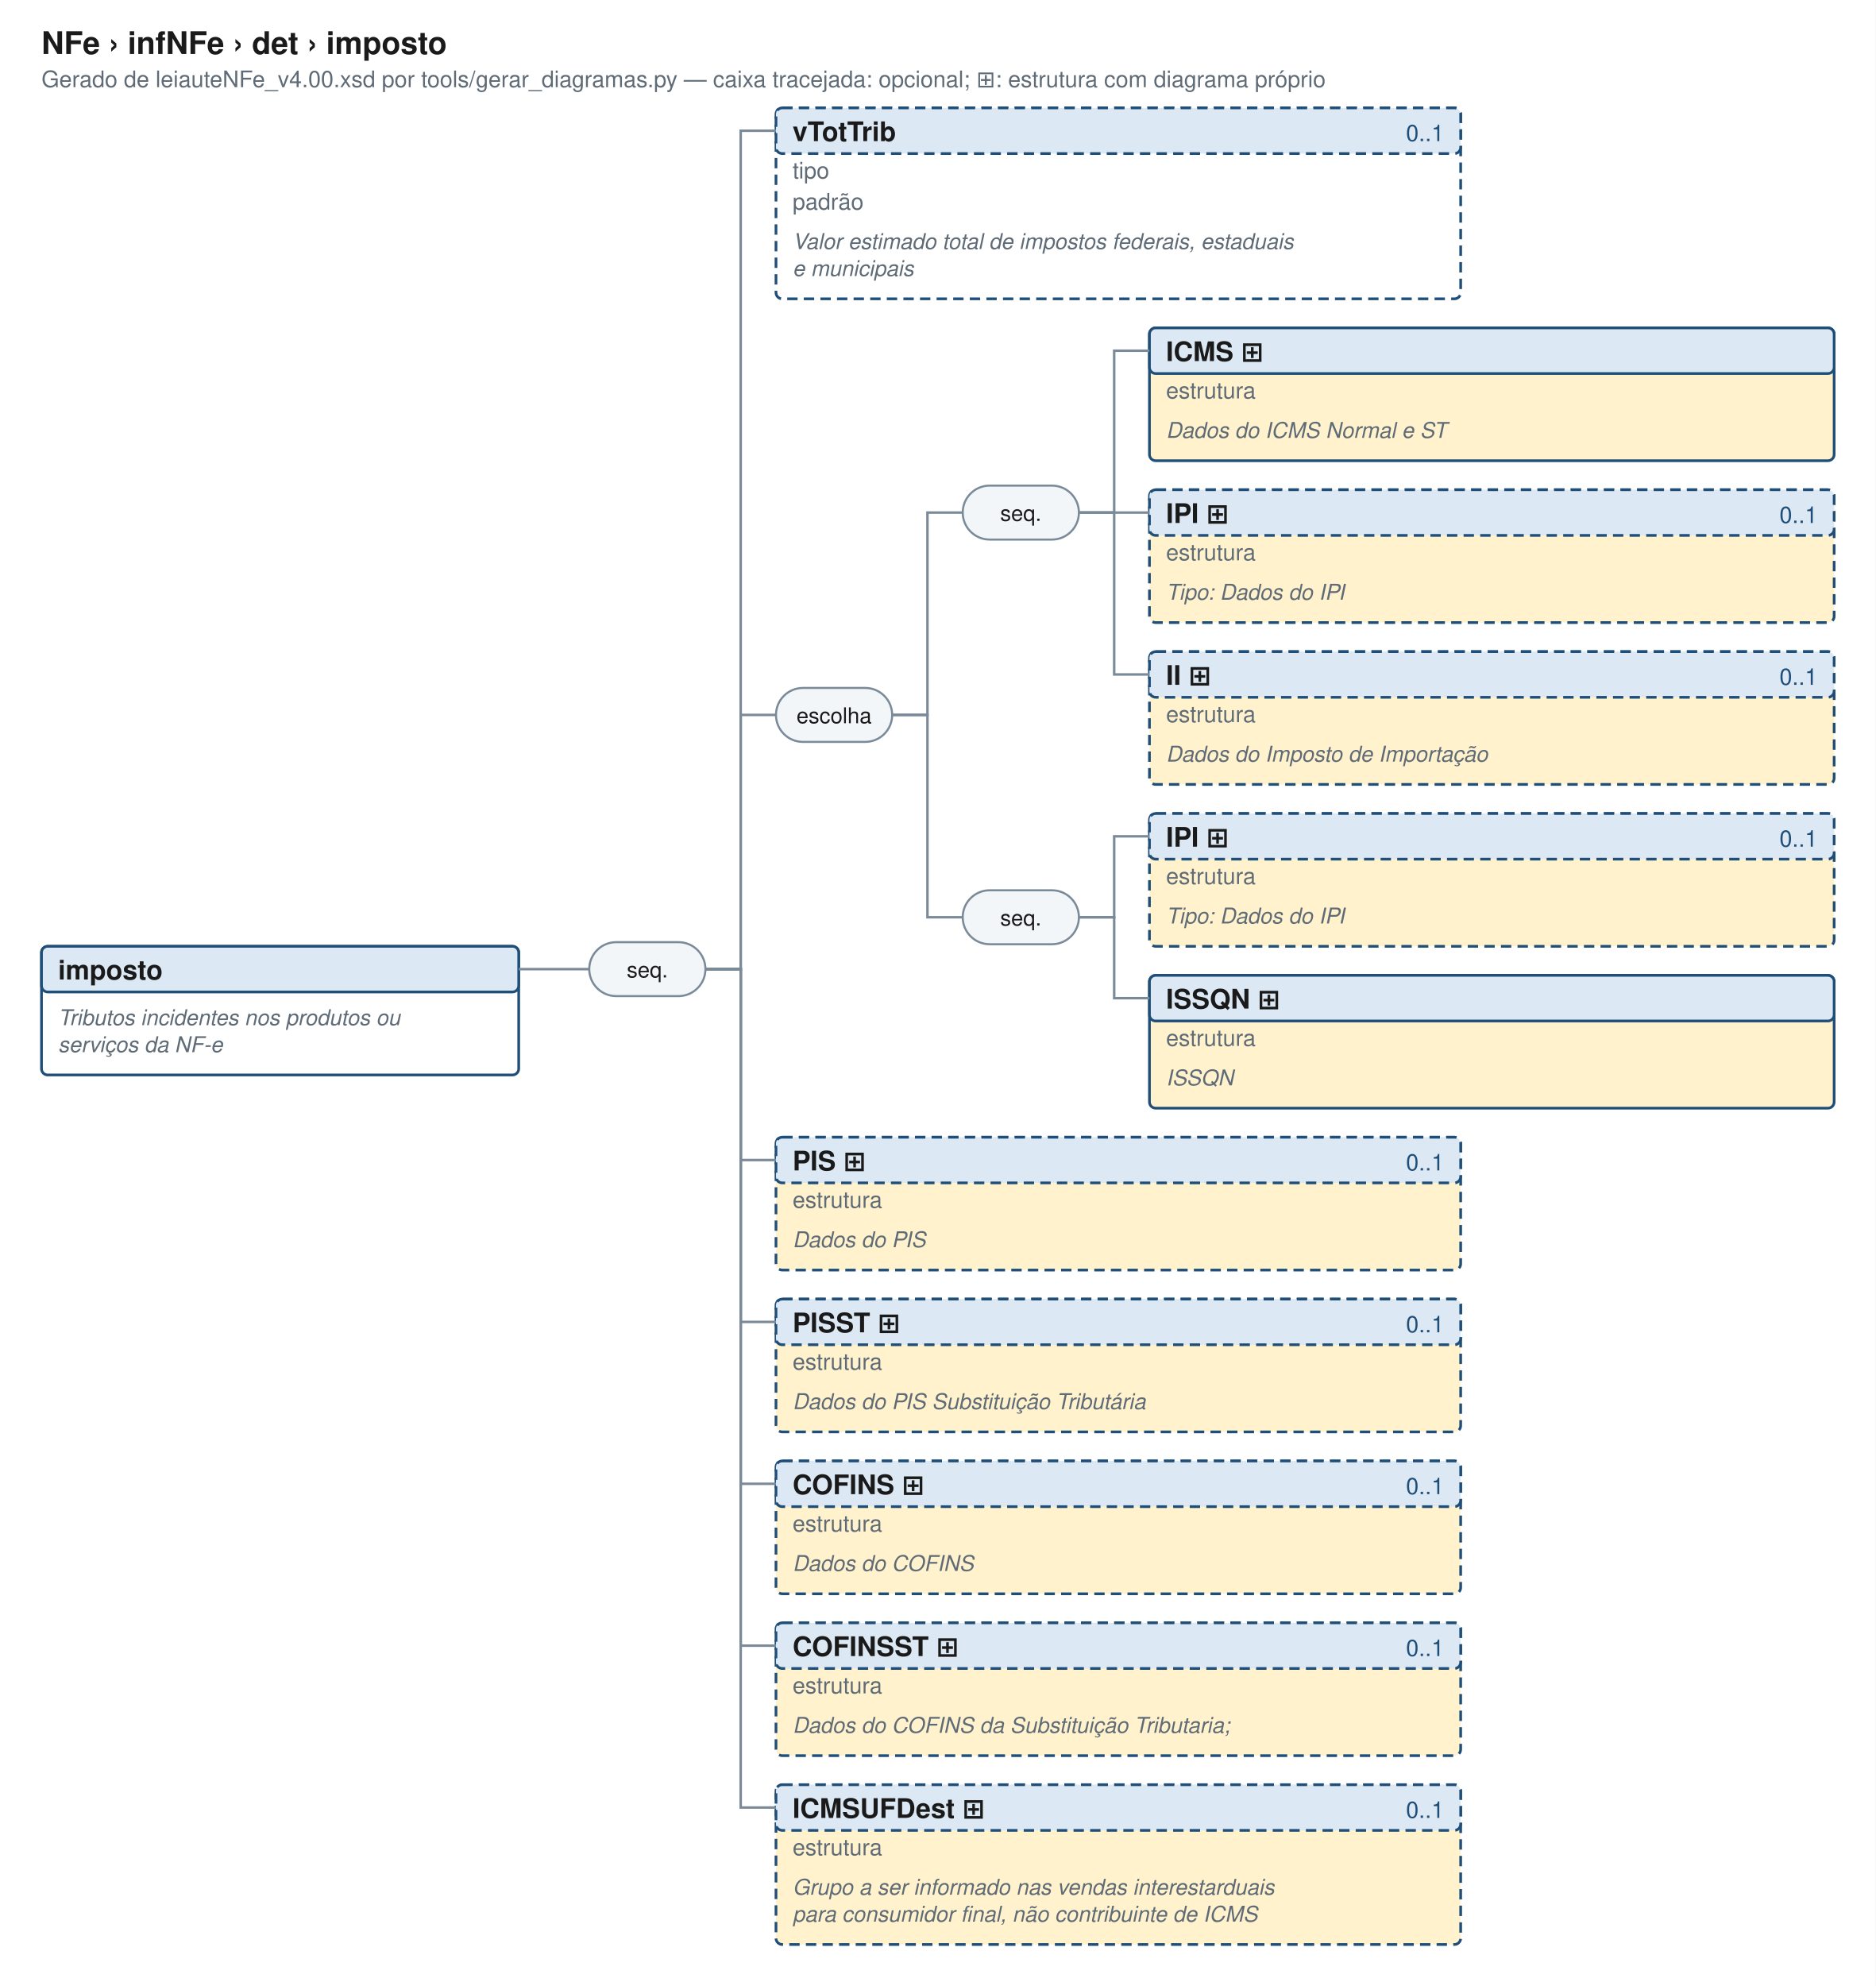
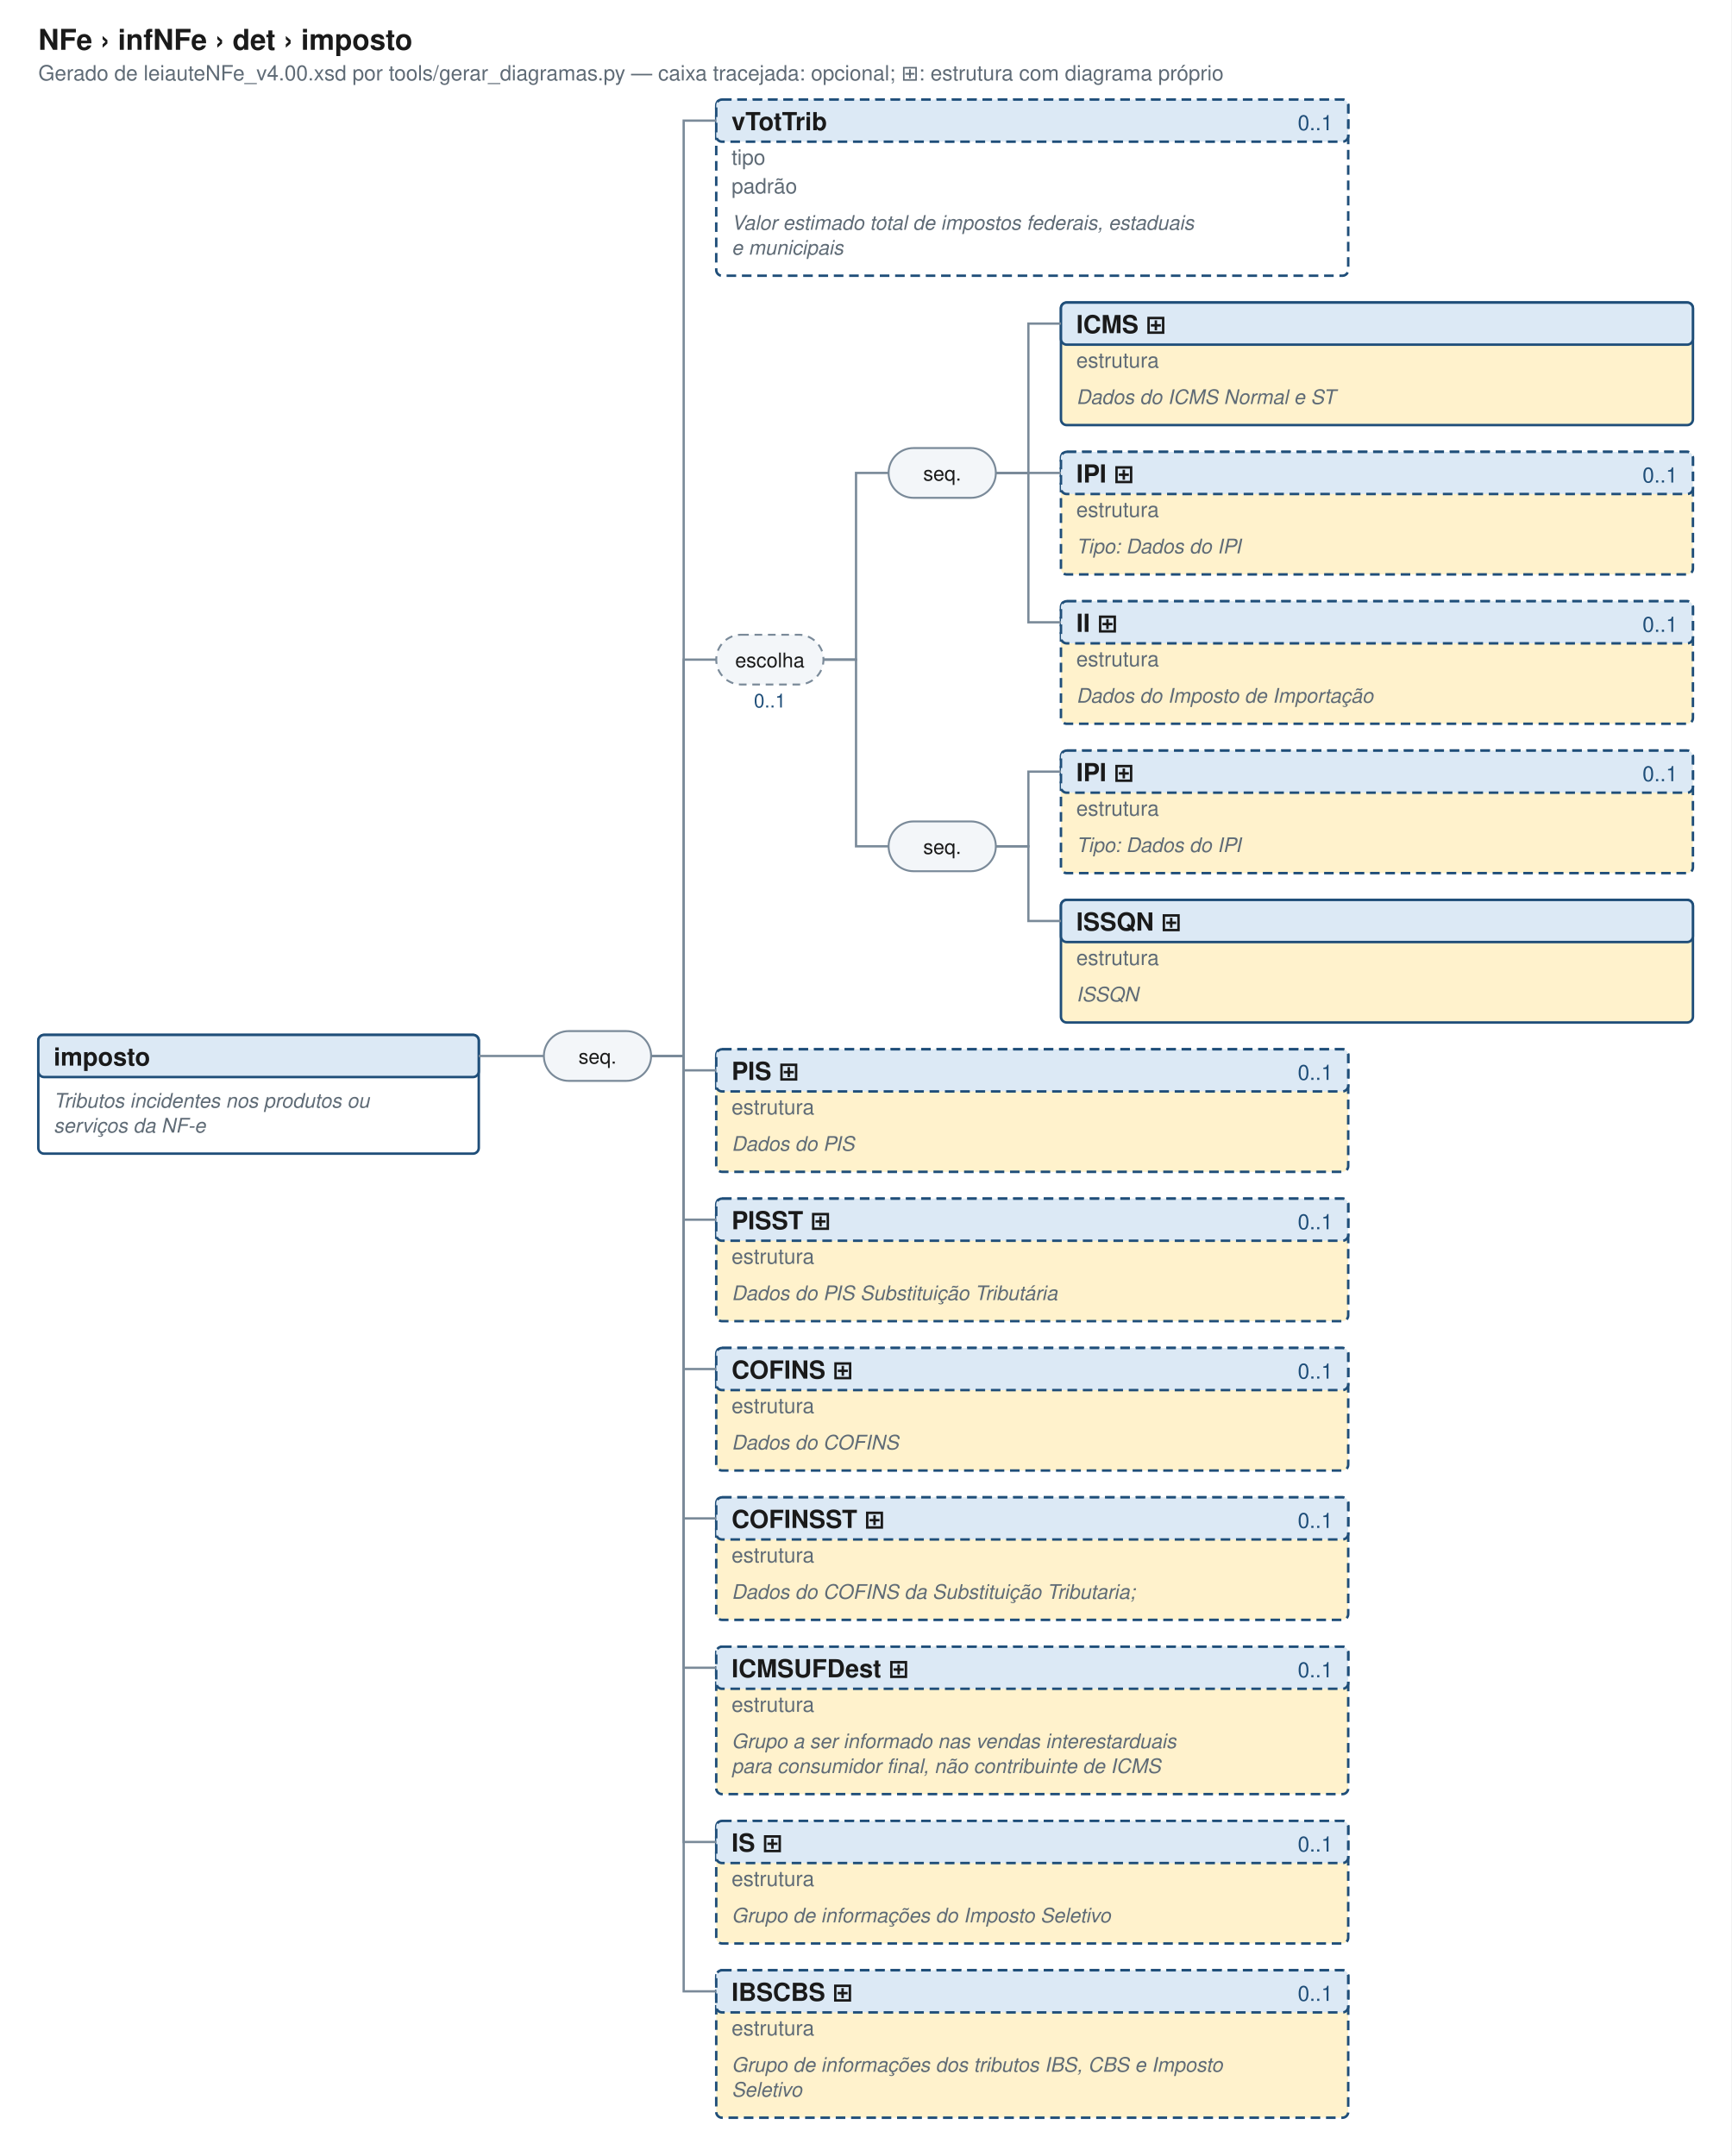
- <svg xmlns="http://www.w3.org/2000/svg" width="904" height="957" viewBox="0 0 904 957">
+ <svg xmlns="http://www.w3.org/2000/svg" width="904" height="1126" viewBox="0 0 904 1126">
  <rect width="100%" height="100%" fill="#ffffff" />
  <text x="20" y="26" font-family="Segoe UI, Helvetica, Arial, sans-serif" font-size="15" font-weight="bold" fill="#1a1a1a">NFe › infNFe › det › imposto</text>
  <text x="20" y="42" font-family="Segoe UI, Helvetica, Arial, sans-serif" font-size="11" fill="#5f6b76">Gerado de leiauteNFe_v4.00.xsd por tools/gerar_diagramas.py — caixa tracejada: opcional; ⊞: estrutura com diagrama próprio</text>
  <rect x="374" y="52" width="330" height="92" rx="3" fill="#ffffff" stroke="#1f4e79" stroke-width="1.3" stroke-dasharray="5,3" />
  <rect x="374" y="52" width="330" height="22" rx="3" fill="#dce9f5" stroke="#1f4e79" stroke-width="1.3" stroke-dasharray="5,3" />
  <text x="382" y="68" font-family="Segoe UI, Helvetica, Arial, sans-serif" font-size="13" font-weight="bold" fill="#1a1a1a">vTotTrib</text>
  <text x="696" y="68" font-family="Segoe UI, Helvetica, Arial, sans-serif" font-size="11" text-anchor="end" fill="#1f4e79">0..1</text>
  <text x="382" y="86" font-family="Segoe UI, Helvetica, Arial, sans-serif" font-size="11" fill="#5f6b76">tipo</text>
  <text x="448" y="86" font-family="Segoe UI, Helvetica, Arial, sans-serif" font-size="11" fill="#1a1a1a" />
  <text x="382" y="101" font-family="Segoe UI, Helvetica, Arial, sans-serif" font-size="11" fill="#5f6b76">padrão</text>
  <text x="448" y="101" font-family="Segoe UI, Helvetica, Arial, sans-serif" font-size="11" fill="#1a1a1a" />
  <text x="382" y="120" font-family="Segoe UI, Helvetica, Arial, sans-serif" font-size="10.5" font-style="italic" fill="#5f6b76">Valor estimado total de impostos federais, estaduais</text>
  <text x="382" y="133" font-family="Segoe UI, Helvetica, Arial, sans-serif" font-size="10.5" font-style="italic" fill="#5f6b76">e municipais</text>
  <a href="imposto/ICMS.svg">
    <rect x="554" y="158" width="330" height="64" rx="3" fill="#fff2cc" stroke="#1f4e79" stroke-width="1.3" />
    <rect x="554" y="158" width="330" height="22" rx="3" fill="#dce9f5" stroke="#1f4e79" stroke-width="1.3" />
    <text x="562" y="174" font-family="Segoe UI, Helvetica, Arial, sans-serif" font-size="13" font-weight="bold" fill="#1a1a1a">ICMS ⊞</text>
    <text x="562" y="192" font-family="Segoe UI, Helvetica, Arial, sans-serif" font-size="11" fill="#5f6b76">estrutura</text>
    <text x="628" y="192" font-family="Segoe UI, Helvetica, Arial, sans-serif" font-size="11" fill="#1a1a1a" />
    <text x="562" y="211" font-family="Segoe UI, Helvetica, Arial, sans-serif" font-size="10.5" font-style="italic" fill="#5f6b76">Dados do ICMS Normal e ST</text>
  </a>
  <a href="imposto/IPI.svg">
    <rect x="554" y="236" width="330" height="64" rx="3" fill="#fff2cc" stroke="#1f4e79" stroke-width="1.3" stroke-dasharray="5,3" />
    <rect x="554" y="236" width="330" height="22" rx="3" fill="#dce9f5" stroke="#1f4e79" stroke-width="1.3" stroke-dasharray="5,3" />
    <text x="562" y="252" font-family="Segoe UI, Helvetica, Arial, sans-serif" font-size="13" font-weight="bold" fill="#1a1a1a">IPI ⊞</text>
    <text x="876" y="252" font-family="Segoe UI, Helvetica, Arial, sans-serif" font-size="11" text-anchor="end" fill="#1f4e79">0..1</text>
    <text x="562" y="270" font-family="Segoe UI, Helvetica, Arial, sans-serif" font-size="11" fill="#5f6b76">estrutura</text>
    <text x="628" y="270" font-family="Segoe UI, Helvetica, Arial, sans-serif" font-size="11" fill="#1a1a1a" />
    <text x="562" y="289" font-family="Segoe UI, Helvetica, Arial, sans-serif" font-size="10.5" font-style="italic" fill="#5f6b76">Tipo: Dados do IPI</text>
  </a>
  <a href="imposto/II.svg">
    <rect x="554" y="314" width="330" height="64" rx="3" fill="#fff2cc" stroke="#1f4e79" stroke-width="1.3" stroke-dasharray="5,3" />
    <rect x="554" y="314" width="330" height="22" rx="3" fill="#dce9f5" stroke="#1f4e79" stroke-width="1.3" stroke-dasharray="5,3" />
    <text x="562" y="330" font-family="Segoe UI, Helvetica, Arial, sans-serif" font-size="13" font-weight="bold" fill="#1a1a1a">II ⊞</text>
    <text x="876" y="330" font-family="Segoe UI, Helvetica, Arial, sans-serif" font-size="11" text-anchor="end" fill="#1f4e79">0..1</text>
    <text x="562" y="348" font-family="Segoe UI, Helvetica, Arial, sans-serif" font-size="11" fill="#5f6b76">estrutura</text>
    <text x="628" y="348" font-family="Segoe UI, Helvetica, Arial, sans-serif" font-size="11" fill="#1a1a1a" />
    <text x="562" y="367" font-family="Segoe UI, Helvetica, Arial, sans-serif" font-size="10.5" font-style="italic" fill="#5f6b76">Dados do Imposto de Importação</text>
  </a>
  <rect x="464" y="234.0" width="56" height="26" rx="13" fill="#f3f6f9" stroke="#7a8a99" />
  <text x="492.0" y="251.0" font-family="Segoe UI, Helvetica, Arial, sans-serif" font-size="10.5" text-anchor="middle" fill="#1a1a1a">seq.</text>
  <path d="M520,247.0 H537.0 V169 H554" fill="none" stroke="#7a8a99" stroke-width="1.2" />
  <path d="M520,247.0 H537.0 V247 H554" fill="none" stroke="#7a8a99" stroke-width="1.2" />
  <path d="M520,247.0 H537.0 V325 H554" fill="none" stroke="#7a8a99" stroke-width="1.2" />
  <a href="imposto/IPI.svg">
    <rect x="554" y="392" width="330" height="64" rx="3" fill="#fff2cc" stroke="#1f4e79" stroke-width="1.3" stroke-dasharray="5,3" />
    <rect x="554" y="392" width="330" height="22" rx="3" fill="#dce9f5" stroke="#1f4e79" stroke-width="1.3" stroke-dasharray="5,3" />
    <text x="562" y="408" font-family="Segoe UI, Helvetica, Arial, sans-serif" font-size="13" font-weight="bold" fill="#1a1a1a">IPI ⊞</text>
    <text x="876" y="408" font-family="Segoe UI, Helvetica, Arial, sans-serif" font-size="11" text-anchor="end" fill="#1f4e79">0..1</text>
    <text x="562" y="426" font-family="Segoe UI, Helvetica, Arial, sans-serif" font-size="11" fill="#5f6b76">estrutura</text>
    <text x="628" y="426" font-family="Segoe UI, Helvetica, Arial, sans-serif" font-size="11" fill="#1a1a1a" />
    <text x="562" y="445" font-family="Segoe UI, Helvetica, Arial, sans-serif" font-size="10.5" font-style="italic" fill="#5f6b76">Tipo: Dados do IPI</text>
  </a>
  <a href="imposto/ISSQN.svg">
    <rect x="554" y="470" width="330" height="64" rx="3" fill="#fff2cc" stroke="#1f4e79" stroke-width="1.3" />
    <rect x="554" y="470" width="330" height="22" rx="3" fill="#dce9f5" stroke="#1f4e79" stroke-width="1.3" />
    <text x="562" y="486" font-family="Segoe UI, Helvetica, Arial, sans-serif" font-size="13" font-weight="bold" fill="#1a1a1a">ISSQN ⊞</text>
    <text x="562" y="504" font-family="Segoe UI, Helvetica, Arial, sans-serif" font-size="11" fill="#5f6b76">estrutura</text>
    <text x="628" y="504" font-family="Segoe UI, Helvetica, Arial, sans-serif" font-size="11" fill="#1a1a1a" />
    <text x="562" y="523" font-family="Segoe UI, Helvetica, Arial, sans-serif" font-size="10.5" font-style="italic" fill="#5f6b76">ISSQN</text>
  </a>
  <rect x="464" y="429.0" width="56" height="26" rx="13" fill="#f3f6f9" stroke="#7a8a99" />
  <text x="492.0" y="446.0" font-family="Segoe UI, Helvetica, Arial, sans-serif" font-size="10.5" text-anchor="middle" fill="#1a1a1a">seq.</text>
  <path d="M520,442.0 H537.0 V403 H554" fill="none" stroke="#7a8a99" stroke-width="1.2" />
  <path d="M520,442.0 H537.0 V481 H554" fill="none" stroke="#7a8a99" stroke-width="1.2" />
-   <rect x="374" y="331.5" width="56" height="26" rx="13" fill="#f3f6f9" stroke="#7a8a99" />
+   <rect x="374" y="331.5" width="56" height="26" rx="13" fill="#f3f6f9" stroke="#7a8a99" stroke-dasharray="4,3" />
  <text x="402.0" y="348.5" font-family="Segoe UI, Helvetica, Arial, sans-serif" font-size="10.5" text-anchor="middle" fill="#1a1a1a">escolha</text>
+   <text x="402.0" y="369.5" font-family="Segoe UI, Helvetica, Arial, sans-serif" font-size="10" text-anchor="middle" fill="#1f4e79">0..1</text>
  <path d="M430,344.5 H447.0 V247.0 H464" fill="none" stroke="#7a8a99" stroke-width="1.2" />
  <path d="M430,344.5 H447.0 V442.0 H464" fill="none" stroke="#7a8a99" stroke-width="1.2" />
  <a href="imposto/PIS.svg">
    <rect x="374" y="548" width="330" height="64" rx="3" fill="#fff2cc" stroke="#1f4e79" stroke-width="1.3" stroke-dasharray="5,3" />
    <rect x="374" y="548" width="330" height="22" rx="3" fill="#dce9f5" stroke="#1f4e79" stroke-width="1.3" stroke-dasharray="5,3" />
    <text x="382" y="564" font-family="Segoe UI, Helvetica, Arial, sans-serif" font-size="13" font-weight="bold" fill="#1a1a1a">PIS ⊞</text>
    <text x="696" y="564" font-family="Segoe UI, Helvetica, Arial, sans-serif" font-size="11" text-anchor="end" fill="#1f4e79">0..1</text>
    <text x="382" y="582" font-family="Segoe UI, Helvetica, Arial, sans-serif" font-size="11" fill="#5f6b76">estrutura</text>
    <text x="448" y="582" font-family="Segoe UI, Helvetica, Arial, sans-serif" font-size="11" fill="#1a1a1a" />
    <text x="382" y="601" font-family="Segoe UI, Helvetica, Arial, sans-serif" font-size="10.5" font-style="italic" fill="#5f6b76">Dados do PIS</text>
  </a>
  <a href="imposto/PISST.svg">
    <rect x="374" y="626" width="330" height="64" rx="3" fill="#fff2cc" stroke="#1f4e79" stroke-width="1.3" stroke-dasharray="5,3" />
    <rect x="374" y="626" width="330" height="22" rx="3" fill="#dce9f5" stroke="#1f4e79" stroke-width="1.3" stroke-dasharray="5,3" />
    <text x="382" y="642" font-family="Segoe UI, Helvetica, Arial, sans-serif" font-size="13" font-weight="bold" fill="#1a1a1a">PISST ⊞</text>
    <text x="696" y="642" font-family="Segoe UI, Helvetica, Arial, sans-serif" font-size="11" text-anchor="end" fill="#1f4e79">0..1</text>
    <text x="382" y="660" font-family="Segoe UI, Helvetica, Arial, sans-serif" font-size="11" fill="#5f6b76">estrutura</text>
    <text x="448" y="660" font-family="Segoe UI, Helvetica, Arial, sans-serif" font-size="11" fill="#1a1a1a" />
    <text x="382" y="679" font-family="Segoe UI, Helvetica, Arial, sans-serif" font-size="10.5" font-style="italic" fill="#5f6b76">Dados do PIS Substituição Tributária</text>
  </a>
  <a href="imposto/COFINS.svg">
    <rect x="374" y="704" width="330" height="64" rx="3" fill="#fff2cc" stroke="#1f4e79" stroke-width="1.3" stroke-dasharray="5,3" />
    <rect x="374" y="704" width="330" height="22" rx="3" fill="#dce9f5" stroke="#1f4e79" stroke-width="1.3" stroke-dasharray="5,3" />
    <text x="382" y="720" font-family="Segoe UI, Helvetica, Arial, sans-serif" font-size="13" font-weight="bold" fill="#1a1a1a">COFINS ⊞</text>
    <text x="696" y="720" font-family="Segoe UI, Helvetica, Arial, sans-serif" font-size="11" text-anchor="end" fill="#1f4e79">0..1</text>
    <text x="382" y="738" font-family="Segoe UI, Helvetica, Arial, sans-serif" font-size="11" fill="#5f6b76">estrutura</text>
    <text x="448" y="738" font-family="Segoe UI, Helvetica, Arial, sans-serif" font-size="11" fill="#1a1a1a" />
    <text x="382" y="757" font-family="Segoe UI, Helvetica, Arial, sans-serif" font-size="10.5" font-style="italic" fill="#5f6b76">Dados do COFINS</text>
  </a>
  <a href="imposto/COFINSST.svg">
    <rect x="374" y="782" width="330" height="64" rx="3" fill="#fff2cc" stroke="#1f4e79" stroke-width="1.3" stroke-dasharray="5,3" />
    <rect x="374" y="782" width="330" height="22" rx="3" fill="#dce9f5" stroke="#1f4e79" stroke-width="1.3" stroke-dasharray="5,3" />
    <text x="382" y="798" font-family="Segoe UI, Helvetica, Arial, sans-serif" font-size="13" font-weight="bold" fill="#1a1a1a">COFINSST ⊞</text>
    <text x="696" y="798" font-family="Segoe UI, Helvetica, Arial, sans-serif" font-size="11" text-anchor="end" fill="#1f4e79">0..1</text>
    <text x="382" y="816" font-family="Segoe UI, Helvetica, Arial, sans-serif" font-size="11" fill="#5f6b76">estrutura</text>
    <text x="448" y="816" font-family="Segoe UI, Helvetica, Arial, sans-serif" font-size="11" fill="#1a1a1a" />
    <text x="382" y="835" font-family="Segoe UI, Helvetica, Arial, sans-serif" font-size="10.5" font-style="italic" fill="#5f6b76">Dados do COFINS da Substituição Tributaria;</text>
  </a>
  <a href="imposto/ICMSUFDest.svg">
    <rect x="374" y="860" width="330" height="77" rx="3" fill="#fff2cc" stroke="#1f4e79" stroke-width="1.3" stroke-dasharray="5,3" />
    <rect x="374" y="860" width="330" height="22" rx="3" fill="#dce9f5" stroke="#1f4e79" stroke-width="1.3" stroke-dasharray="5,3" />
    <text x="382" y="876" font-family="Segoe UI, Helvetica, Arial, sans-serif" font-size="13" font-weight="bold" fill="#1a1a1a">ICMSUFDest ⊞</text>
    <text x="696" y="876" font-family="Segoe UI, Helvetica, Arial, sans-serif" font-size="11" text-anchor="end" fill="#1f4e79">0..1</text>
    <text x="382" y="894" font-family="Segoe UI, Helvetica, Arial, sans-serif" font-size="11" fill="#5f6b76">estrutura</text>
    <text x="448" y="894" font-family="Segoe UI, Helvetica, Arial, sans-serif" font-size="11" fill="#1a1a1a" />
    <text x="382" y="913" font-family="Segoe UI, Helvetica, Arial, sans-serif" font-size="10.5" font-style="italic" fill="#5f6b76">Grupo a ser informado nas vendas interestarduais</text>
    <text x="382" y="926" font-family="Segoe UI, Helvetica, Arial, sans-serif" font-size="10.5" font-style="italic" fill="#5f6b76">para consumidor final, não contribuinte de ICMS</text>
  </a>
-   <rect x="284" y="454.0" width="56" height="26" rx="13" fill="#f3f6f9" stroke="#7a8a99" />
-   <text x="312.0" y="471.0" font-family="Segoe UI, Helvetica, Arial, sans-serif" font-size="10.5" text-anchor="middle" fill="#1a1a1a">seq.</text>
-   <path d="M340,467.0 H357.0 V63 H374" fill="none" stroke="#7a8a99" stroke-width="1.2" />
-   <path d="M340,467.0 H357.0 V344.5 H374" fill="none" stroke="#7a8a99" stroke-width="1.2" />
-   <path d="M340,467.0 H357.0 V559 H374" fill="none" stroke="#7a8a99" stroke-width="1.2" />
-   <path d="M340,467.0 H357.0 V637 H374" fill="none" stroke="#7a8a99" stroke-width="1.2" />
-   <path d="M340,467.0 H357.0 V715 H374" fill="none" stroke="#7a8a99" stroke-width="1.2" />
-   <path d="M340,467.0 H357.0 V793 H374" fill="none" stroke="#7a8a99" stroke-width="1.2" />
-   <path d="M340,467.0 H357.0 V871 H374" fill="none" stroke="#7a8a99" stroke-width="1.2" />
-   <rect x="20" y="456.0" width="230" height="62" rx="3" fill="#ffffff" stroke="#1f4e79" stroke-width="1.3" />
-   <rect x="20" y="456.0" width="230" height="22" rx="3" fill="#dce9f5" stroke="#1f4e79" stroke-width="1.3" />
-   <text x="28" y="472.0" font-family="Segoe UI, Helvetica, Arial, sans-serif" font-size="13" font-weight="bold" fill="#1a1a1a">imposto</text>
-   <text x="28" y="494.0" font-family="Segoe UI, Helvetica, Arial, sans-serif" font-size="10.5" font-style="italic" fill="#5f6b76">Tributos incidentes nos produtos ou</text>
-   <text x="28" y="507.0" font-family="Segoe UI, Helvetica, Arial, sans-serif" font-size="10.5" font-style="italic" fill="#5f6b76">serviços da NF-e</text>
-   <path d="M250,467.0 H267.0 V467.0 H284" fill="none" stroke="#7a8a99" stroke-width="1.2" />
+   <a href="imposto/IS.svg">
+     <rect x="374" y="951" width="330" height="64" rx="3" fill="#fff2cc" stroke="#1f4e79" stroke-width="1.3" stroke-dasharray="5,3" />
+     <rect x="374" y="951" width="330" height="22" rx="3" fill="#dce9f5" stroke="#1f4e79" stroke-width="1.3" stroke-dasharray="5,3" />
+     <text x="382" y="967" font-family="Segoe UI, Helvetica, Arial, sans-serif" font-size="13" font-weight="bold" fill="#1a1a1a">IS ⊞</text>
+     <text x="696" y="967" font-family="Segoe UI, Helvetica, Arial, sans-serif" font-size="11" text-anchor="end" fill="#1f4e79">0..1</text>
+     <text x="382" y="985" font-family="Segoe UI, Helvetica, Arial, sans-serif" font-size="11" fill="#5f6b76">estrutura</text>
+     <text x="448" y="985" font-family="Segoe UI, Helvetica, Arial, sans-serif" font-size="11" fill="#1a1a1a" />
+     <text x="382" y="1004" font-family="Segoe UI, Helvetica, Arial, sans-serif" font-size="10.5" font-style="italic" fill="#5f6b76">Grupo de informações do Imposto Seletivo</text>
+   </a>
+   <a href="imposto/IBSCBS.svg">
+     <rect x="374" y="1029" width="330" height="77" rx="3" fill="#fff2cc" stroke="#1f4e79" stroke-width="1.3" stroke-dasharray="5,3" />
+     <rect x="374" y="1029" width="330" height="22" rx="3" fill="#dce9f5" stroke="#1f4e79" stroke-width="1.3" stroke-dasharray="5,3" />
+     <text x="382" y="1045" font-family="Segoe UI, Helvetica, Arial, sans-serif" font-size="13" font-weight="bold" fill="#1a1a1a">IBSCBS ⊞</text>
+     <text x="696" y="1045" font-family="Segoe UI, Helvetica, Arial, sans-serif" font-size="11" text-anchor="end" fill="#1f4e79">0..1</text>
+     <text x="382" y="1063" font-family="Segoe UI, Helvetica, Arial, sans-serif" font-size="11" fill="#5f6b76">estrutura</text>
+     <text x="448" y="1063" font-family="Segoe UI, Helvetica, Arial, sans-serif" font-size="11" fill="#1a1a1a" />
+     <text x="382" y="1082" font-family="Segoe UI, Helvetica, Arial, sans-serif" font-size="10.5" font-style="italic" fill="#5f6b76">Grupo de informações dos tributos IBS, CBS e Imposto</text>
+     <text x="382" y="1095" font-family="Segoe UI, Helvetica, Arial, sans-serif" font-size="10.5" font-style="italic" fill="#5f6b76">Seletivo</text>
+   </a>
+   <rect x="284" y="538.5" width="56" height="26" rx="13" fill="#f3f6f9" stroke="#7a8a99" />
+   <text x="312.0" y="555.5" font-family="Segoe UI, Helvetica, Arial, sans-serif" font-size="10.5" text-anchor="middle" fill="#1a1a1a">seq.</text>
+   <path d="M340,551.5 H357.0 V63 H374" fill="none" stroke="#7a8a99" stroke-width="1.2" />
+   <path d="M340,551.5 H357.0 V344.5 H374" fill="none" stroke="#7a8a99" stroke-width="1.2" />
+   <path d="M340,551.5 H357.0 V559 H374" fill="none" stroke="#7a8a99" stroke-width="1.2" />
+   <path d="M340,551.5 H357.0 V637 H374" fill="none" stroke="#7a8a99" stroke-width="1.2" />
+   <path d="M340,551.5 H357.0 V715 H374" fill="none" stroke="#7a8a99" stroke-width="1.2" />
+   <path d="M340,551.5 H357.0 V793 H374" fill="none" stroke="#7a8a99" stroke-width="1.2" />
+   <path d="M340,551.5 H357.0 V871 H374" fill="none" stroke="#7a8a99" stroke-width="1.2" />
+   <path d="M340,551.5 H357.0 V962 H374" fill="none" stroke="#7a8a99" stroke-width="1.2" />
+   <path d="M340,551.5 H357.0 V1040 H374" fill="none" stroke="#7a8a99" stroke-width="1.2" />
+   <rect x="20" y="540.5" width="230" height="62" rx="3" fill="#ffffff" stroke="#1f4e79" stroke-width="1.3" />
+   <rect x="20" y="540.5" width="230" height="22" rx="3" fill="#dce9f5" stroke="#1f4e79" stroke-width="1.3" />
+   <text x="28" y="556.5" font-family="Segoe UI, Helvetica, Arial, sans-serif" font-size="13" font-weight="bold" fill="#1a1a1a">imposto</text>
+   <text x="28" y="578.5" font-family="Segoe UI, Helvetica, Arial, sans-serif" font-size="10.5" font-style="italic" fill="#5f6b76">Tributos incidentes nos produtos ou</text>
+   <text x="28" y="591.5" font-family="Segoe UI, Helvetica, Arial, sans-serif" font-size="10.5" font-style="italic" fill="#5f6b76">serviços da NF-e</text>
+   <path d="M250,551.5 H267.0 V551.5 H284" fill="none" stroke="#7a8a99" stroke-width="1.2" />
</svg>
